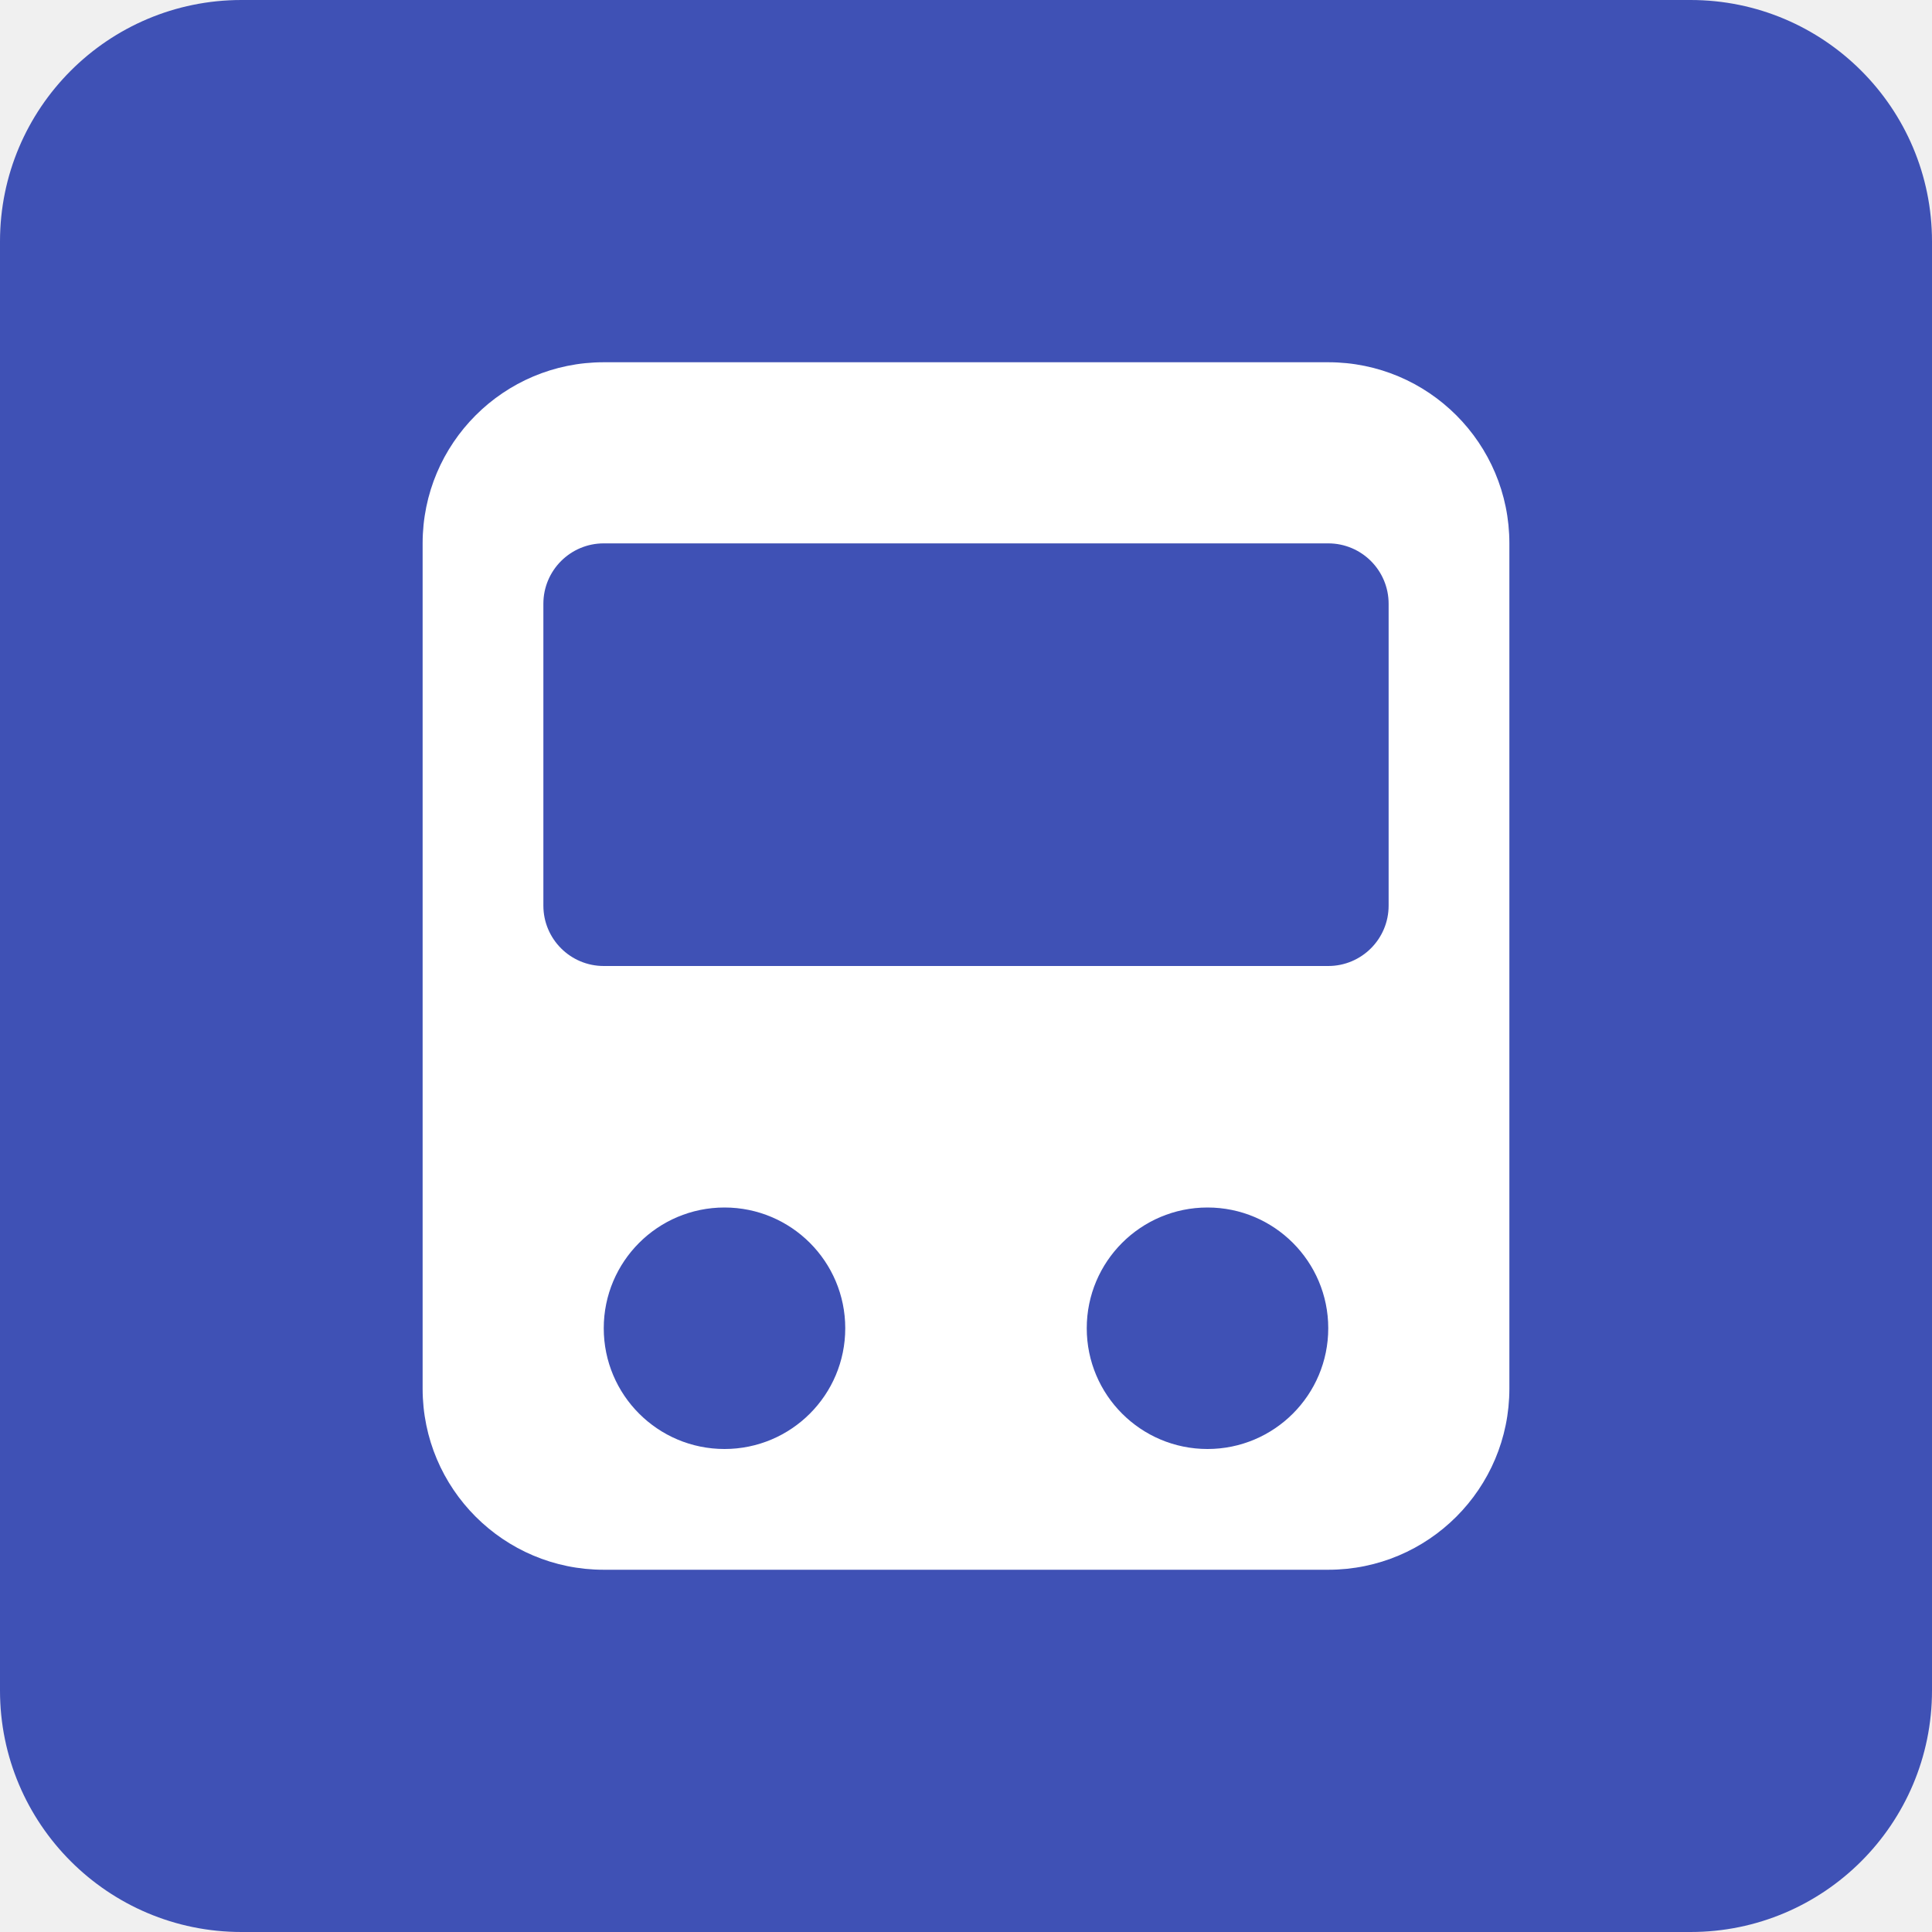
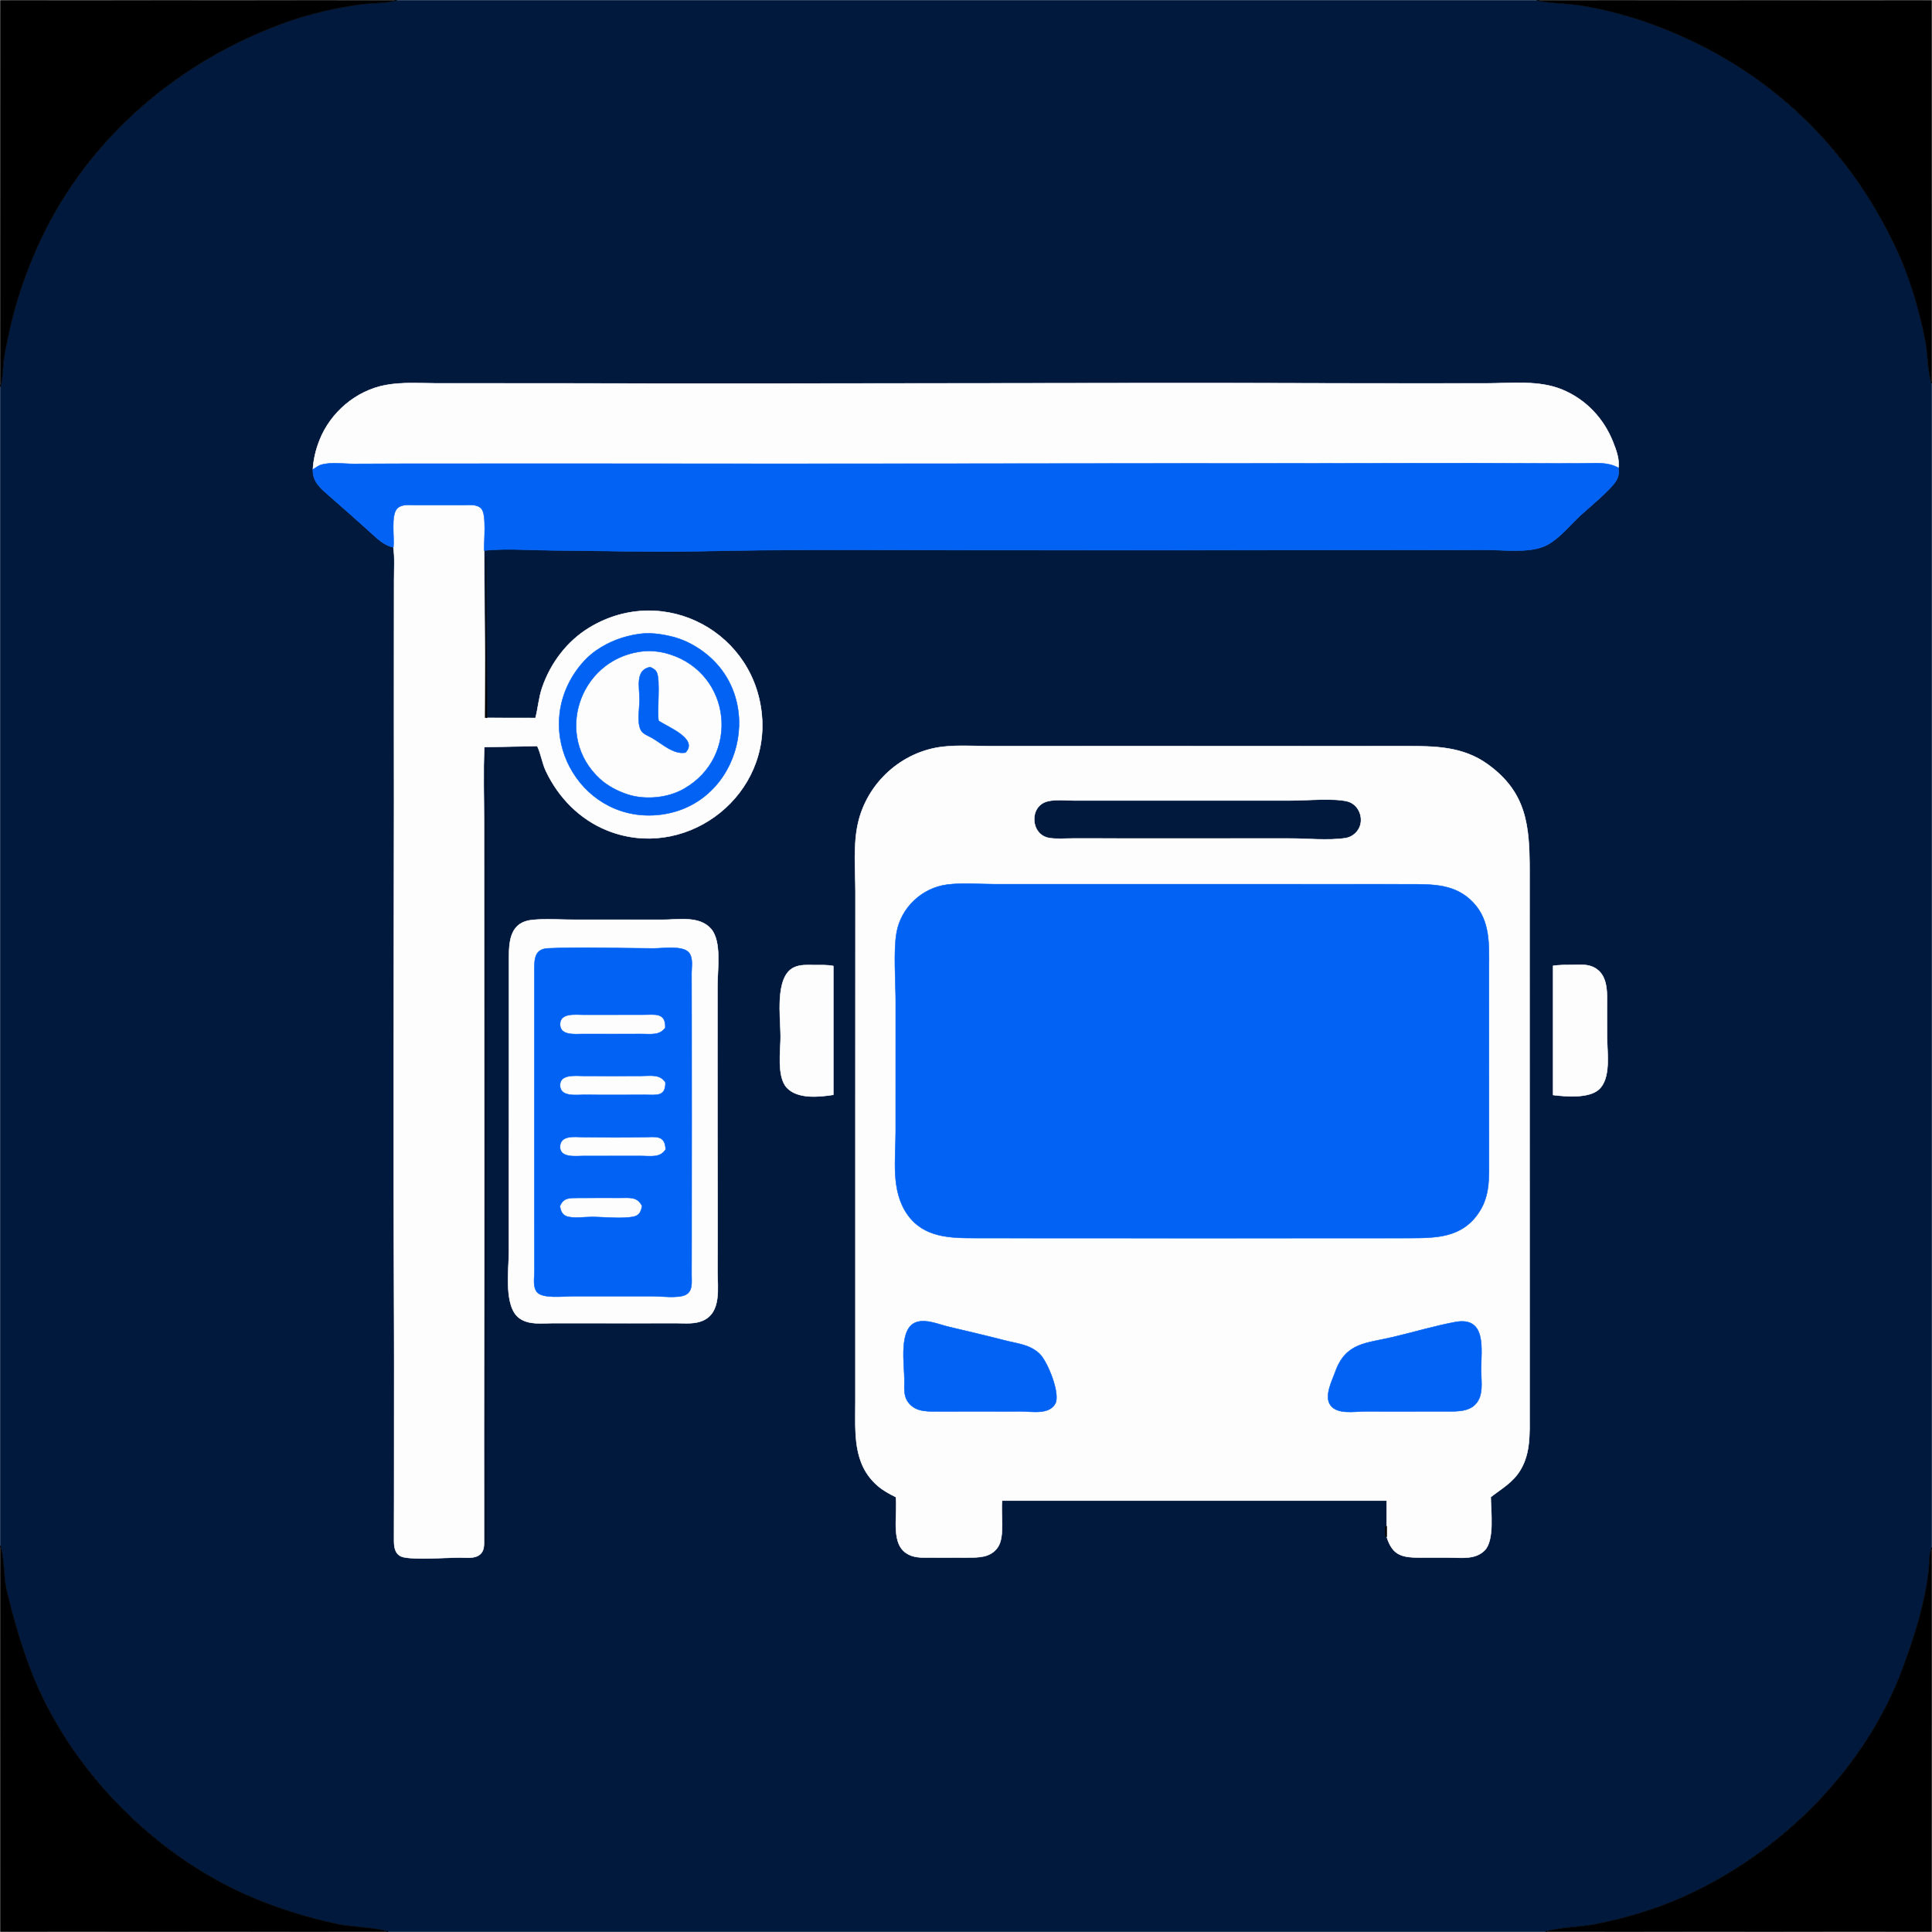
- <svg xmlns="http://www.w3.org/2000/svg" viewBox="0 0 64 64" role="img" aria-label="Andalucia Transit icon">
-   <rect width="64" height="64" fill="#3f51b5" rx="8" />
-   <rect x="14" y="12" width="36" height="40" fill="#ffffff" rx="6" />
-   <rect x="18" y="18" width="28" height="14" fill="#3f51b5" rx="2" />
-   <circle cx="24" cy="44" r="4" fill="#3f51b5" />
-   <circle cx="40" cy="44" r="4" fill="#3f51b5" />
+ <svg xmlns="http://www.w3.org/2000/svg" width="1095" height="1095" viewBox="0 0 1095 1095">
+   <path fill="#02193e" fill-rule="evenodd" stroke="#02193e" stroke-linejoin="round" stroke-width=".25" d="M224.92.17h646.1c7.72 1.9 16.5 1.62 24.48 2.88 12.28 1.93 25.03 5.18 36.76 9.24 64.98 22.49 114.3 67.51 143.08 129.91 7.53 16.33 12.68 34.43 16.06 52.03 1.23 6.46 1.06 17.42 3.43 22.85v660.03c-1.6 3.96-1.33 9.1-1.78 13.39-.49 4.65-1.33 9.37-2.28 13.96-2.85 13.85-7.34 27.36-12.22 40.63-21.13 57.49-69.35 105.44-124.84 130.15-15.85 7.06-33.26 12.19-50.27 15.5-6.78 1.32-22.5 1.93-27.51 4.09H219.98c-5.9-2.35-20.75-2.64-28.25-4.22-18.16-3.83-35.96-9.42-52.9-16.99-53.51-23.91-100.56-72.47-121.54-127.36-5.73-14.97-10-30.03-13.64-45.58-1.69-7.2-1.11-18.45-3.48-24.58V219.16c1.5-4.4 1.33-9.92 1.93-14.66.64-5.03 1.75-10.05 2.79-15 3.78-17.97 9.91-35.82 17.63-52.49C49.86 77.93 101.95 33.89 162.79 12.38c13.31-4.71 28.04-8.1 42.03-9.92 6.47-.85 13.93-.48 20.1-2.29ZM177.34 266c-.26 7.27 4.67 10.98 9.74 15.44 7.62 6.69 15.27 13.38 22.78 20.21 3.86 3.52 7.87 7.55 13.1 8.51.86 5.97.39 12.3.4 18.34 0 10.67-.01 21.33-.03 32-.06 31.33.02 62.67.01 94-.06 97.66-.39 195.34.02 293 .14 34.33-.06 68.67.01 103 .02 7.67-.07 15.33-.04 23 .02 4.03.87 8.09 5.46 9.08 7.17 1.53 23.61.22 31.71.19 3.78-.02 8.74.86 11.77-1.97 2.32-2.16 2.04-5.41 2.05-8.3.03-6.33 0-12.67 0-19-.02-25.67-.05-51.33.01-77 .21-77.66.08-155.34.03-233-.02-26-.05-52-.04-78 0-13.99-.51-28.1.18-42.07l30-.6c2.14 4.51 2.75 9.64 4.94 14.25 7.11 14.94 19.01 27.18 34.48 33.48 42.96 17.47 90.71-16.81 88.02-63.06-2.85-48.83-55.5-77.34-97.77-51.85-12.7 7.65-22.1 20.12-26.88 34.06-1.93 5.61-2.34 11.55-3.79 17.22-9.17-.02-18.33-.03-27.5-.05-.17-30.29-.33-60.59-.5-90.88-.17 30.25-.33 60.49-.5 90.74l-.6-94.74c12.45-1.26 25.57-.18 38.1-.09 28.65.2 57.35 1.1 86 .45 47.96-1.08 96.01-.65 144-.6 76.67.07 153.33.05 230-.06 23.33-.04 46.67.03 70-.04 9.8-.03 23.68 1.81 32.7-2.04 7.67-3.27 13.97-11.32 19.95-16.95 4.97-4.69 18.45-15.48 21.17-20.83 1.11-2.18 1.36-4.41.93-6.7.79-4.68-1.35-10.42-3.09-14.77-5.32-13.32-15.28-23.89-28.59-29.47-13.3-5.57-28.99-3.62-43.07-3.62-26 .01-52 .08-78-.01-149.67-.48-299.33.47-449 .01-10.33-.03-20.67-.03-31-.01-12.33.02-24.67.01-37-.01-9.59-.01-19.47-.77-28.95 1-16.78 3.12-31.25 15.51-37.46 31.27-2.08 5.31-3.41 10.78-3.75 16.47Zm608.57 599c-.3.17-.61.33-.91.5v5c.31.17.62.33.93.5 3.4 10.93 8.93 11.77 19.57 11.78 5.33 0 10.67-.02 16 0 6.8.02 14.52 1.23 19.83-3.95 5.9-5.74 3.6-22.47 3.58-30.33 6.24-4.89 12.46-8.19 16.77-15.28 5.87-9.68 5.23-20.85 5.23-31.72v-47c.01-76 .01-152-.02-228 0-11 .01-22 .01-33 0-25.31-1.52-44.26-23.64-60.26-14.2-10.27-29.94-10.34-46.76-10.36-14-.01-28 .01-42 .02-48.33.03-96.67.02-145-.02-16.33-.02-32.67-.02-49-.01-8.59 0-17.45-.61-25.99.35-23.38 2.62-43.05 20.45-48.22 43.42-2.8 12.49-1.43 26.13-1.44 38.86-.08 80.67.02 161.33-.03 242-.01 15.67-.01 31.33 0 47 .02 17.27-1.73 35.12 12.59 47.58 3.09 2.68 6.68 4.62 10.33 6.42 1.01 8.38-2.11 22.27 3.14 29.16 3.13 4.1 7.75 5.08 12.62 5.11 8.33.05 16.67.01 25-.01 6.38-.02 12.9.05 16.98-5.78 4.21-6 1.61-19.18 2.51-26.48h217.92zM275.5 425v453zm318.09 29.19c4.64-1.21 10.15-.51 14.91-.5 9.67.01 19.33-.01 29 0 31.33.02 62.67.01 94 0 8.66 0 24.07-1.42 31.95.44 5.14 1.21 8.25 6.26 7.9 11.37-.33 4.85-4.1 8.8-8.85 9.54-9.47 1.46-22.18.17-32 .18-30.33.04-60.67.05-91 .01-10.33-.01-20.67 0-31-.03-4.57-.01-9.47.52-13.99-.27-10.54-1.85-11.4-18.01-.92-20.74ZM301.66 521.4c-12.13 1.2-13.19 11.31-13.18 21.1.02 20.67.02 41.33 0 62-.02 35-.09 70-.05 105 .01 10.18-3.06 31.04 5.94 37.6 5.44 3.97 12.82 2.79 19.13 2.8 14.33.03 28.67.01 43 .03 9 .02 18-.01 27-.02 4.85 0 10.05.6 14.64-1.34 10.9-4.61 8.48-18.69 8.52-28.07.12-26.33.01-52.67-.03-79-.05-27.67.01-55.33 0-83-.01-8.91 2.49-24.87-3.61-32-6.51-7.6-18.66-5.22-27.52-5.2-16.67.03-33.33-.05-50-.02-7.84.01-16.03-.65-23.84.12Zm170.64 26.1c-3.56-.71-7.14-.51-10.8-.52-3.96-.02-7.99-.39-11.65 1.42-10.88 5.36-7.41 28.53-7.41 39.1 0 8.02-2.26 22.84 3.55 29.01 6.1 6.5 18.33 5.25 26.31 3.99zm407.96-.12v73.25c7.16.87 20.06 1.98 25.81-3.06 7.25-6.36 4.75-21.27 4.74-30.07 0-5.33-.01-10.67-.02-16-.02-8.58 1.17-20.23-8.98-23.86-3.23-1.15-6.94-.77-10.31-.76-3.79.01-7.5-.01-11.24.5Z" />
+   <path fill="#fdfdfd" fill-rule="evenodd" stroke="#fdfdfd" stroke-linejoin="round" stroke-width=".25" d="M917.25 265.14c-6.11-3.39-12.89-2.59-19.75-2.53-10 .08-20 .05-30-.01-42.33-.27-84.67.03-127 .03-133-.01-266 .4-399 .16-37.34-.07-74.67.06-112 .02-9.66 0-19.33.09-29 .11-5.82.01-12.99-1.16-18.61.55-1.69.51-2.99 1.78-4.55 2.53.34-5.69 1.67-11.16 3.75-16.47 6.21-15.76 20.68-28.15 37.46-31.27 9.48-1.77 19.36-1.01 28.95-1 12.33.02 24.67.03 37 .01 10.33-.02 20.67-.02 31 .01 149.67.46 299.33-.49 449-.01 26 .09 52 .02 78 .01 14.08 0 29.77-1.95 43.07 3.62 13.31 5.58 23.27 16.15 28.59 29.47 1.74 4.35 3.88 10.09 3.09 14.77ZM274.4 312l.6 94.74c.33.05.67.1 1 .14 9.17.02 18.33.03 27.5.05 1.45-5.67 1.86-11.61 3.79-17.22 4.78-13.94 14.18-26.41 26.88-34.06 42.27-25.49 94.92 3.02 97.77 51.85 2.69 46.25-45.06 80.53-88.02 63.06-15.47-6.3-27.37-18.54-34.48-33.48-2.19-4.61-2.8-9.74-4.94-14.25l-30 .6c-.69 13.97-.18 28.08-.18 42.07-.01 26 .02 52 .04 78 .05 77.66.18 155.34-.03 233-.06 25.67-.03 51.33-.01 77 0 6.33.03 12.67 0 19-.01 2.89.27 6.14-2.05 8.3-3.03 2.83-7.99 1.95-11.77 1.97-8.1.03-24.54 1.34-31.71-.19-4.59-.99-5.44-5.05-5.46-9.08-.03-7.67.06-15.33.04-23-.07-34.33.13-68.67-.01-103-.41-97.66-.08-195.34-.02-293 .01-31.33-.07-62.67-.01-94 .02-10.67.03-21.33.03-32-.01-6.04.46-12.37-.4-18.34.62-5.36-1.47-17.81 1.96-21.74 2.56-2.93 7.13-2.16 10.58-2.15 9 .03 18-.02 27 0 3.37 0 8.09-.79 10.51 2.24 2.8 3.5 1.26 18.5 1.39 23.49Zm87.36 47.38c-8.65 1.32-16.46 4.23-23.69 9.18-5.25 3.59-9.67 8.61-13.06 13.98-23.17 36.74 6 84.54 49.42 79.16 45.96-5.7 60.85-67.04 22.76-93.34-5.16-3.57-10.52-6.13-16.62-7.61-6.12-1.49-12.54-2.32-18.81-1.37Zm.9 9.96c5.7-.84 11.48-.25 16.95 1.48 35.15 11.15 40.1 58.02 8 76.28-4.57 2.61-9.9 4.15-15.13 4.71-5.66.61-11.69.19-17.08-1.64-5.5-1.85-11.07-4.75-15.37-8.69-26.21-23.99-11.99-67.04 22.63-72.14Zm5.84 8.75c-8.66 1.58-6.01 11.47-6.01 18.41 0 4.97-1.5 12.35.54 16.91 1.14 2.57 4.06 3.43 6.33 4.72 5.82 3.27 12.26 9.65 19.14 8.4 7.51-7.78-9.96-14.41-15.26-18.03-.86-6.4 1.07-22.64-.95-27.23-.78-1.78-2.17-2.41-3.79-3.18ZM785.93 871c0-2-.01-4-.02-6v-14.5H567.99c-.9 7.3 1.7 20.48-2.51 26.48-4.08 5.83-10.6 5.76-16.98 5.78-8.33.02-16.67.06-25 .01-4.87-.03-9.49-1.01-12.62-5.11-5.25-6.89-2.13-20.78-3.14-29.16-3.65-1.8-7.24-3.74-10.33-6.42-14.32-12.46-12.57-30.31-12.59-47.58-.01-15.67-.01-31.33 0-47 .05-80.67-.05-161.33.03-242 .01-12.73-1.36-26.37 1.44-38.86 5.17-22.97 24.84-40.8 48.22-43.42 8.54-.96 17.4-.35 25.99-.35 16.33-.01 32.67-.01 49 .01 48.33.04 96.67.05 145 .02 14-.01 28-.03 42-.02 16.82.02 32.56.09 46.76 10.36 22.12 16 23.64 34.95 23.64 60.26 0 11-.01 22-.01 33 .03 76 .03 152 .02 228v47c0 10.87.64 22.04-5.23 31.72-4.31 7.09-10.53 10.39-16.77 15.28.02 7.86 2.32 24.59-3.58 30.33-5.31 5.18-13.03 3.97-19.83 3.95-5.33-.02-10.67 0-16 0-10.64-.01-16.17-.85-19.57-11.78ZM593.59 454.19c-10.48 2.73-9.62 18.89.92 20.74 4.52.79 9.42.26 13.99.27 10.33.03 20.67.02 31 .03 30.33.04 60.67.03 91-.01 9.82-.01 22.53 1.28 32-.18 4.75-.74 8.52-4.69 8.85-9.54.35-5.11-2.76-10.16-7.9-11.37-7.88-1.86-23.29-.44-31.95-.44-31.33.01-62.67.02-94 0-9.67-.01-19.33.01-29 0-4.76-.01-10.27-.71-14.91.5Zm-56.88 47.2c-14.15 1.85-26.05 13.02-28.54 27.15-1.87 10.58-.51 27.71-.5 38.96.02 24.67-.04 49.33-.02 74 .01 15.59-2.83 33.27 6.59 46.76 9.32 13.36 24.59 13.45 39.26 13.44 10.67 0 21.33.02 32 .02 62 .01 124 .08 186 .01 8.67-.01 17.33 0 26-.02 16.39-.04 31.57.15 41.27-15.43 5.76-9.25 5.14-19.29 5.15-29.78.01-15 .01-30-.01-45-.02-21-.05-42-.01-63 .03-13.21.8-26.64-8.92-36.95-10.05-10.65-22.86-10.35-36.48-10.39-13.67-.05-27.33 0-41-.01-48.67-.05-97.33.01-146-.02-16-.01-32 .02-48 0-8.76-.02-18.1-.87-26.79.26ZM301.66 521.4c7.81-.77 16-.11 23.84-.12 16.67-.03 33.33.05 50 .02 8.86-.02 21.01-2.4 27.52 5.2 6.1 7.13 3.6 23.09 3.61 32 .01 27.67-.05 55.33 0 83 .04 26.33.15 52.67.03 79-.04 9.38 2.38 23.46-8.52 28.07-4.59 1.94-9.79 1.34-14.64 1.34-9 .01-18 .04-27 .02-14.33-.02-28.67 0-43-.03-6.31-.01-13.69 1.17-19.13-2.8-9-6.56-5.93-27.42-5.94-37.6-.04-35 .03-70 .05-105 .02-20.67.02-41.33 0-62-.01-9.79 1.05-19.9 13.18-21.1Zm9.03 16.09c-7.53.31-7.83 5.77-7.82 12.01.01 10.33.03 20.67.01 31-.08 37 .02 74 0 111 0 9.67.01 19.33.03 29 0 3.62-1.02 8.69 1.38 11.73 3.15 4 15.38 2.42 20.21 2.42 15-.02 30 .03 45-.01 4.9-.01 14.67 1.31 18.92-.7 4.4-2.08 3.52-7.42 3.54-11.44.06-10.67.02-21.33.04-32 .07-37 .01-74 0-111 0-9.33-.07-18.67-.05-28 0-3.62.97-8.43-1.43-11.5-3.34-4.27-14.95-2.45-20.02-2.47-19.86-.07-39.97-.88-59.81-.04ZM472.3 547.5v73c-7.98 1.26-20.21 2.51-26.31-3.99-5.81-6.17-3.55-20.99-3.55-29.01 0-10.57-3.47-33.74 7.41-39.1 3.66-1.81 7.69-1.44 11.65-1.42 3.66.01 7.24-.19 10.8.52Zm407.96-.12c3.74-.51 7.45-.49 11.24-.5 3.37-.01 7.08-.39 10.31.76 10.15 3.63 8.96 15.28 8.98 23.86.01 5.33.02 10.67.02 16 .01 8.8 2.51 23.71-4.74 30.07-5.75 5.04-18.65 3.93-25.81 3.06zM377.07 582.5c-3.29 4.59-8.42 3.49-13.57 3.53-11 .08-22 .01-33 .01-4.31-.01-13.12 1.16-13.07-5.53.05-6.61 8.78-5.39 13.07-5.39 11.33.01 22.67.01 34-.02 6.79-.02 12.85-1.37 12.57 7.4Zm.09 31c.13 8.29-5.24 7.01-11.66 7.02-11.37.03-22.75.12-34.12-.03-4.3-.06-13.65 1.5-13.96-5.08-.33-6.81 8.85-5.63 13.08-5.61q16.5.075 33 0c5.19-.03 10.6-1.16 13.66 3.7Zm.09 38c-3.17 4.9-8.46 3.65-13.75 3.67-11 .02-22 .01-33 .01-4.21 0-13.47 1.29-13.08-5.55.37-6.57 8.97-5.18 13.34-5.12 11.38.14 22.83.21 34.21-.01 6.56-.13 12.1-1.36 12.28 7Zm-13.35 32c-.49 2.92-1.41 5.38-4.7 6.05-6.87 1.4-16.55.19-23.7.17-4.29-.01-9.54.87-13.72-.14-3.08-.74-4.1-3.32-4.41-6.08 2.03-4.77 5.41-4.53 10.13-4.57 8-.08 16 .01 24-.02 5.41-.01 9.75-.78 12.4 4.59Zm155.81 65.76c-10.74 3.12-7.05 24.51-7.1 33.24-.02 4.23-.55 8.65 2.14 12.25 4.53 6.07 12.04 5.14 18.75 5.17 15 .07 30-.01 45-.01 6.06.01 15.99 2.1 19.57-4.33 3.09-5.56-4.33-23.92-8.86-28.28-5.5-5.29-12.52-5.74-19.57-7.56-10.67-2.74-21.4-5.26-32.13-7.8-5.49-1.29-12.17-4.33-17.8-2.68Zm304.91.06c-11.8 2.23-23.48 5.74-35.18 8.5-15.1 3.56-26.69 3.05-32.6 19.57-1.86 5.2-6.46 13.88-2.79 18.99 3.92 5.47 13.69 3.57 19.45 3.55 15.33-.05 30.67.03 46 .01 7.01-.01 15.33.41 18.81-7.15 2.19-4.74 1.13-11.2 1.13-16.29.01-11.7 3.35-30.61-14.82-27.18Z" />
+   <path fill="#0162f3" fill-rule="evenodd" stroke="#0162f3" stroke-linejoin="round" stroke-width=".25" d="M917.25 265.14c.43 2.29.18 4.52-.93 6.7-2.72 5.35-16.2 16.14-21.17 20.83-5.98 5.63-12.28 13.68-19.95 16.95-9.02 3.85-22.9 2.01-32.7 2.04-23.33.07-46.67 0-70 .04-76.67.11-153.33.13-230 .06-47.99-.05-96.04-.48-144 .6-28.65.65-57.35-.25-86-.45-12.53-.09-25.65-1.17-38.1.09-.13-4.99 1.41-19.99-1.39-23.49-2.42-3.03-7.14-2.24-10.51-2.24-9-.02-18 .03-27 0-3.45-.01-8.02-.78-10.58 2.15-3.43 3.93-1.34 16.38-1.96 21.74-5.23-.96-9.24-4.99-13.1-8.51-7.51-6.83-15.16-13.52-22.78-20.21-5.07-4.46-10-8.17-9.74-15.44 1.56-.75 2.86-2.02 4.55-2.53 5.62-1.71 12.79-.54 18.61-.55 9.67-.02 19.34-.11 29-.11 37.33.04 74.66-.09 112-.02 133 .24 266-.17 399-.16 42.33 0 84.67-.3 127-.03 10 .06 20 .09 30 .01 6.86-.06 13.64-.86 19.75 2.53Zm-555.49 94.24c6.27-.95 12.69-.12 18.81 1.37 6.1 1.48 11.46 4.04 16.62 7.61 38.09 26.3 23.2 87.64-22.76 93.34-43.42 5.38-72.59-42.42-49.42-79.16 3.39-5.37 7.81-10.39 13.06-13.98 7.23-4.95 15.04-7.86 23.69-9.18Zm.9 9.96c-34.62 5.1-48.84 48.15-22.63 72.14 4.3 3.94 9.87 6.84 15.37 8.69 5.39 1.83 11.42 2.25 17.08 1.64 5.23-.56 10.56-2.1 15.13-4.71 32.1-18.26 27.15-65.13-8-76.28-5.47-1.73-11.25-2.32-16.95-1.48Zm5.84 8.75c1.62.77 3.01 1.4 3.79 3.18 2.02 4.59.09 20.83.95 27.23 5.3 3.62 22.77 10.25 15.26 18.03-6.88 1.25-13.32-5.13-19.14-8.4-2.27-1.29-5.19-2.15-6.33-4.72-2.04-4.56-.54-11.94-.54-16.91 0-6.94-2.65-16.83 6.01-18.41Zm168.21 123.3c8.69-1.13 18.03-.28 26.79-.26 16 .02 32-.01 48 0 48.67.03 97.33-.03 146 .02 13.67.01 27.33-.04 41 .01 13.62.04 26.43-.26 36.48 10.39 9.72 10.31 8.95 23.74 8.92 36.95-.04 21-.01 42 .01 63 .02 15 .02 30 .01 45-.01 10.49.61 20.53-5.15 29.78-9.7 15.58-24.88 15.39-41.27 15.43-8.67.02-17.33.01-26 .02-62 .07-124 0-186-.01-10.67 0-21.33-.02-32-.02-14.67.01-29.94-.08-39.26-13.44-9.42-13.49-6.58-31.17-6.59-46.76-.02-24.67.04-49.33.02-74-.01-11.25-1.37-28.38.5-38.96 2.49-14.13 14.39-25.3 28.54-27.15Zm-226.02 36.1c19.84-.84 39.95-.03 59.81.04 5.07.02 16.68-1.8 20.02 2.47 2.4 3.07 1.43 7.88 1.43 11.5-.02 9.33.05 18.67.05 28 .01 37 .07 74 0 111-.02 10.67.02 21.33-.04 32-.02 4.02.86 9.36-3.54 11.44-4.25 2.01-14.02.69-18.92.7-15 .04-30-.01-45 .01-4.83 0-17.06 1.58-20.21-2.42-2.4-3.04-1.38-8.11-1.38-11.73-.02-9.67-.03-19.33-.03-29 .02-37-.08-74 0-111 .02-10.33 0-20.67-.01-31-.01-6.24.29-11.7 7.82-12.01Zm66.38 45.01c.28-8.77-5.78-7.42-12.57-7.4-11.33.03-22.67.03-34 .02-4.29 0-13.02-1.22-13.07 5.39-.05 6.69 8.76 5.52 13.07 5.53 11 0 22 .07 33-.01 5.15-.04 10.28 1.06 13.57-3.53Zm.09 31c-3.06-4.86-8.47-3.73-13.66-3.7q-16.5.075-33 0c-4.23-.02-13.41-1.2-13.08 5.61.31 6.58 9.66 5.02 13.96 5.08 11.37.15 22.75.06 34.12.03 6.42-.01 11.79 1.27 11.66-7.02Zm.09 38c-.18-8.36-5.72-7.13-12.28-7-11.38.22-22.83.15-34.21.01-4.37-.06-12.97-1.45-13.34 5.12-.39 6.84 8.87 5.55 13.08 5.55 11 0 22 .01 33-.01 5.29-.02 10.58 1.23 13.75-3.67Zm-13.35 32c-2.65-5.37-6.99-4.6-12.4-4.59-8 .03-16-.06-24 .02-4.72.04-8.1-.2-10.13 4.57.31 2.76 1.33 5.34 4.41 6.08 4.18 1.01 9.43.13 13.72.14 7.15.02 16.83 1.23 23.7-.17 3.29-.67 4.21-3.13 4.7-6.05Zm155.81 65.76c5.63-1.65 12.31 1.39 17.8 2.68 10.73 2.54 21.46 5.06 32.13 7.8 7.05 1.82 14.07 2.27 19.57 7.56 4.53 4.36 11.95 22.72 8.86 28.28-3.58 6.43-13.51 4.34-19.57 4.33-15 0-30 .08-45 .01-6.71-.03-14.22.9-18.75-5.17-2.69-3.6-2.16-8.02-2.14-12.25.05-8.73-3.64-30.12 7.1-33.24Zm304.91.06c18.17-3.43 14.83 15.48 14.82 27.18 0 5.09 1.06 11.55-1.13 16.29-3.48 7.56-11.8 7.14-18.81 7.15-15.33.02-30.67-.06-46-.01-5.76.02-15.53 1.92-19.45-3.55-3.67-5.11.93-13.79 2.79-18.99 5.91-16.52 17.5-16.01 32.6-19.57 11.7-2.76 23.38-6.27 35.18-8.5Z" />
+   <path fill="#000" fill-rule="evenodd" stroke="#000" stroke-linejoin="round" stroke-width=".25" d="M.25.25C75.14.22 150.03.19 224.92.17c-6.17 1.81-13.63 1.44-20.1 2.29-13.99 1.82-28.72 5.21-42.03 9.92C101.95 33.89 49.86 77.93 22.52 137.01 14.8 153.68 8.67 171.53 4.89 189.5c-1.04 4.95-2.15 9.97-2.79 15-.6 4.74-.43 10.26-1.93 14.66C.19 146.19.22 73.22.25.25ZM871.02.17c74.58.02 149.15.05 223.73.08.03 72.28.06 144.55.08 216.83-2.37-5.43-2.2-16.39-3.43-22.85-3.38-17.6-8.53-35.7-16.06-52.03-28.78-62.4-78.1-107.42-143.08-129.91-11.73-4.06-24.48-7.31-36.76-9.24-7.98-1.26-16.76-.98-24.48-2.88ZM276 406.88c-.33-.04-.67-.09-1-.14.17-30.25.33-60.49.5-90.74.17 30.29.33 60.59.5 90.88Zm-.5 18.12v453zm510.41 440c.01 2 .02 4 .02 6-.31-.17-.62-.33-.93-.5v-5c.3-.17.61-.33.91-.5ZM.17 876.1c2.37 6.13 1.79 17.38 3.48 24.58 3.64 15.55 7.91 30.61 13.64 45.58 20.98 54.89 68.03 103.45 121.54 127.36 16.94 7.57 34.74 13.16 52.9 16.99 7.5 1.58 22.35 1.87 28.25 4.22-73.24-.02-146.49-.05-219.73-.08C.22 1021.87.19 948.98.17 876.1Zm1094.66 1.01c-.02 72.54-.05 145.09-.08 217.64-72.94.03-145.88.06-218.82.08 5.01-2.16 20.73-2.77 27.51-4.09 17.01-3.31 34.42-8.44 50.27-15.5 55.49-24.71 103.71-72.66 124.84-130.15 4.88-13.27 9.37-26.78 12.22-40.63.95-4.59 1.79-9.31 2.28-13.96.45-4.29.18-9.43 1.78-13.39Z" />
</svg>
